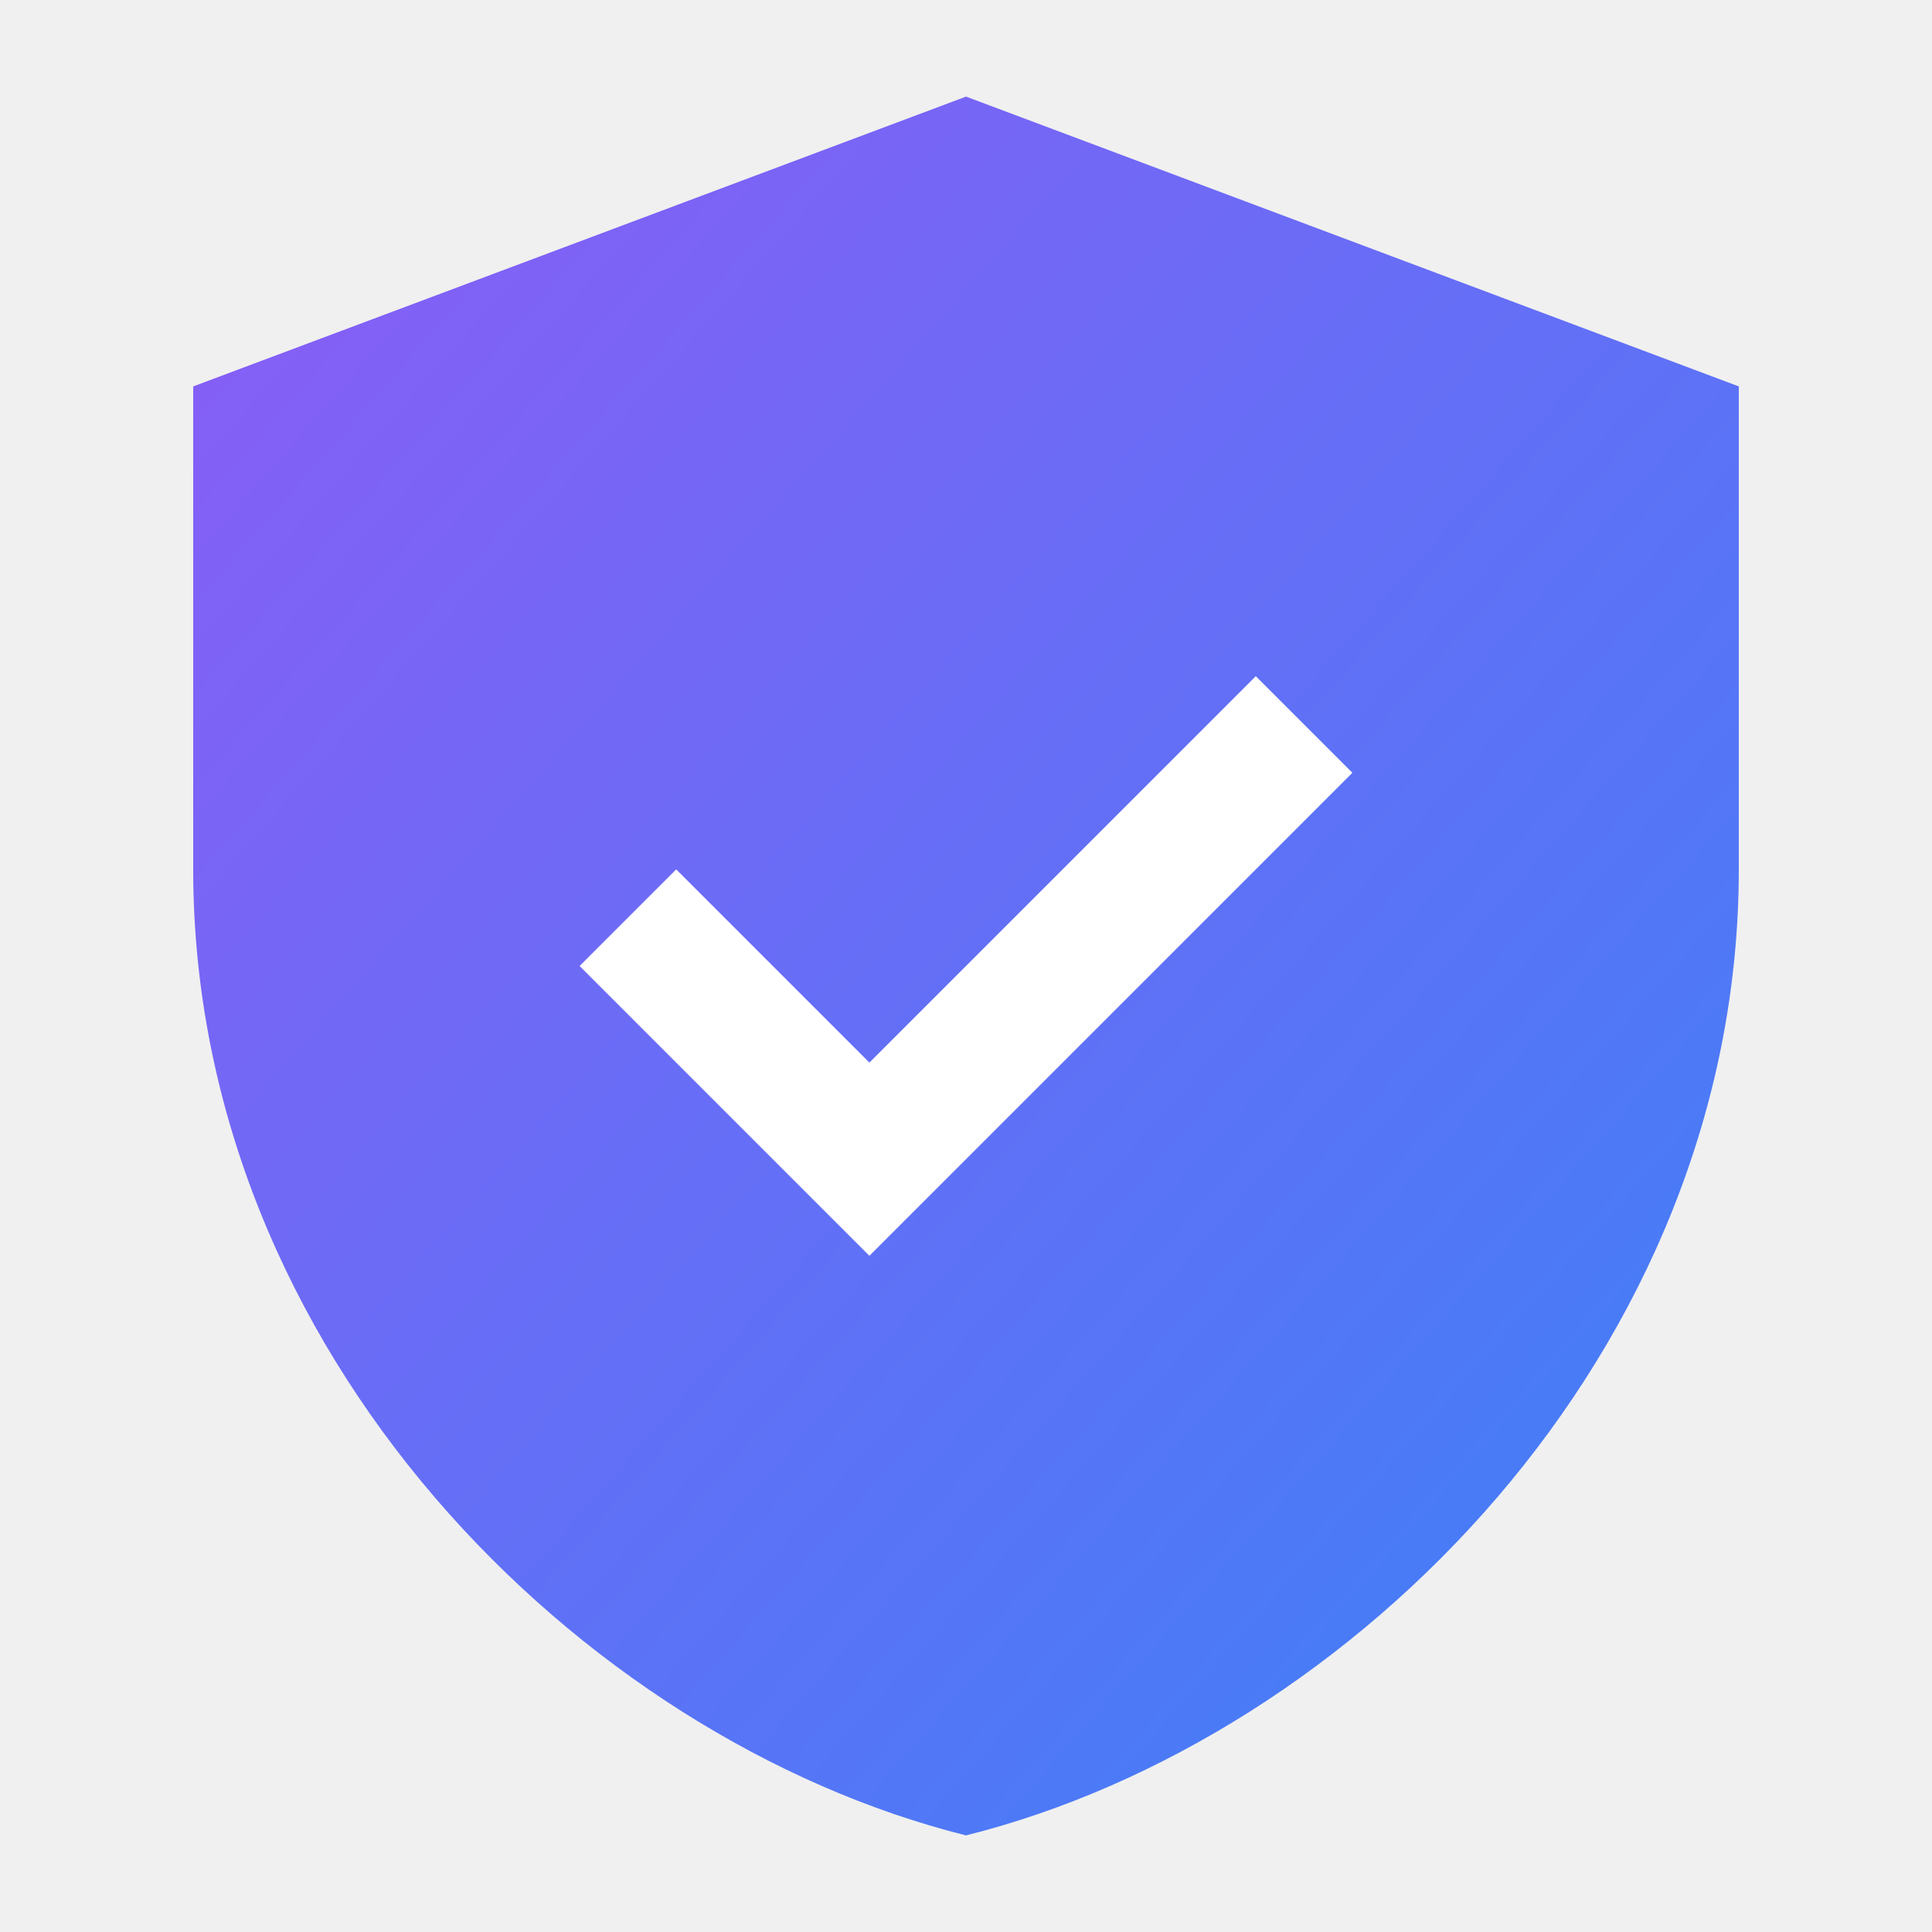
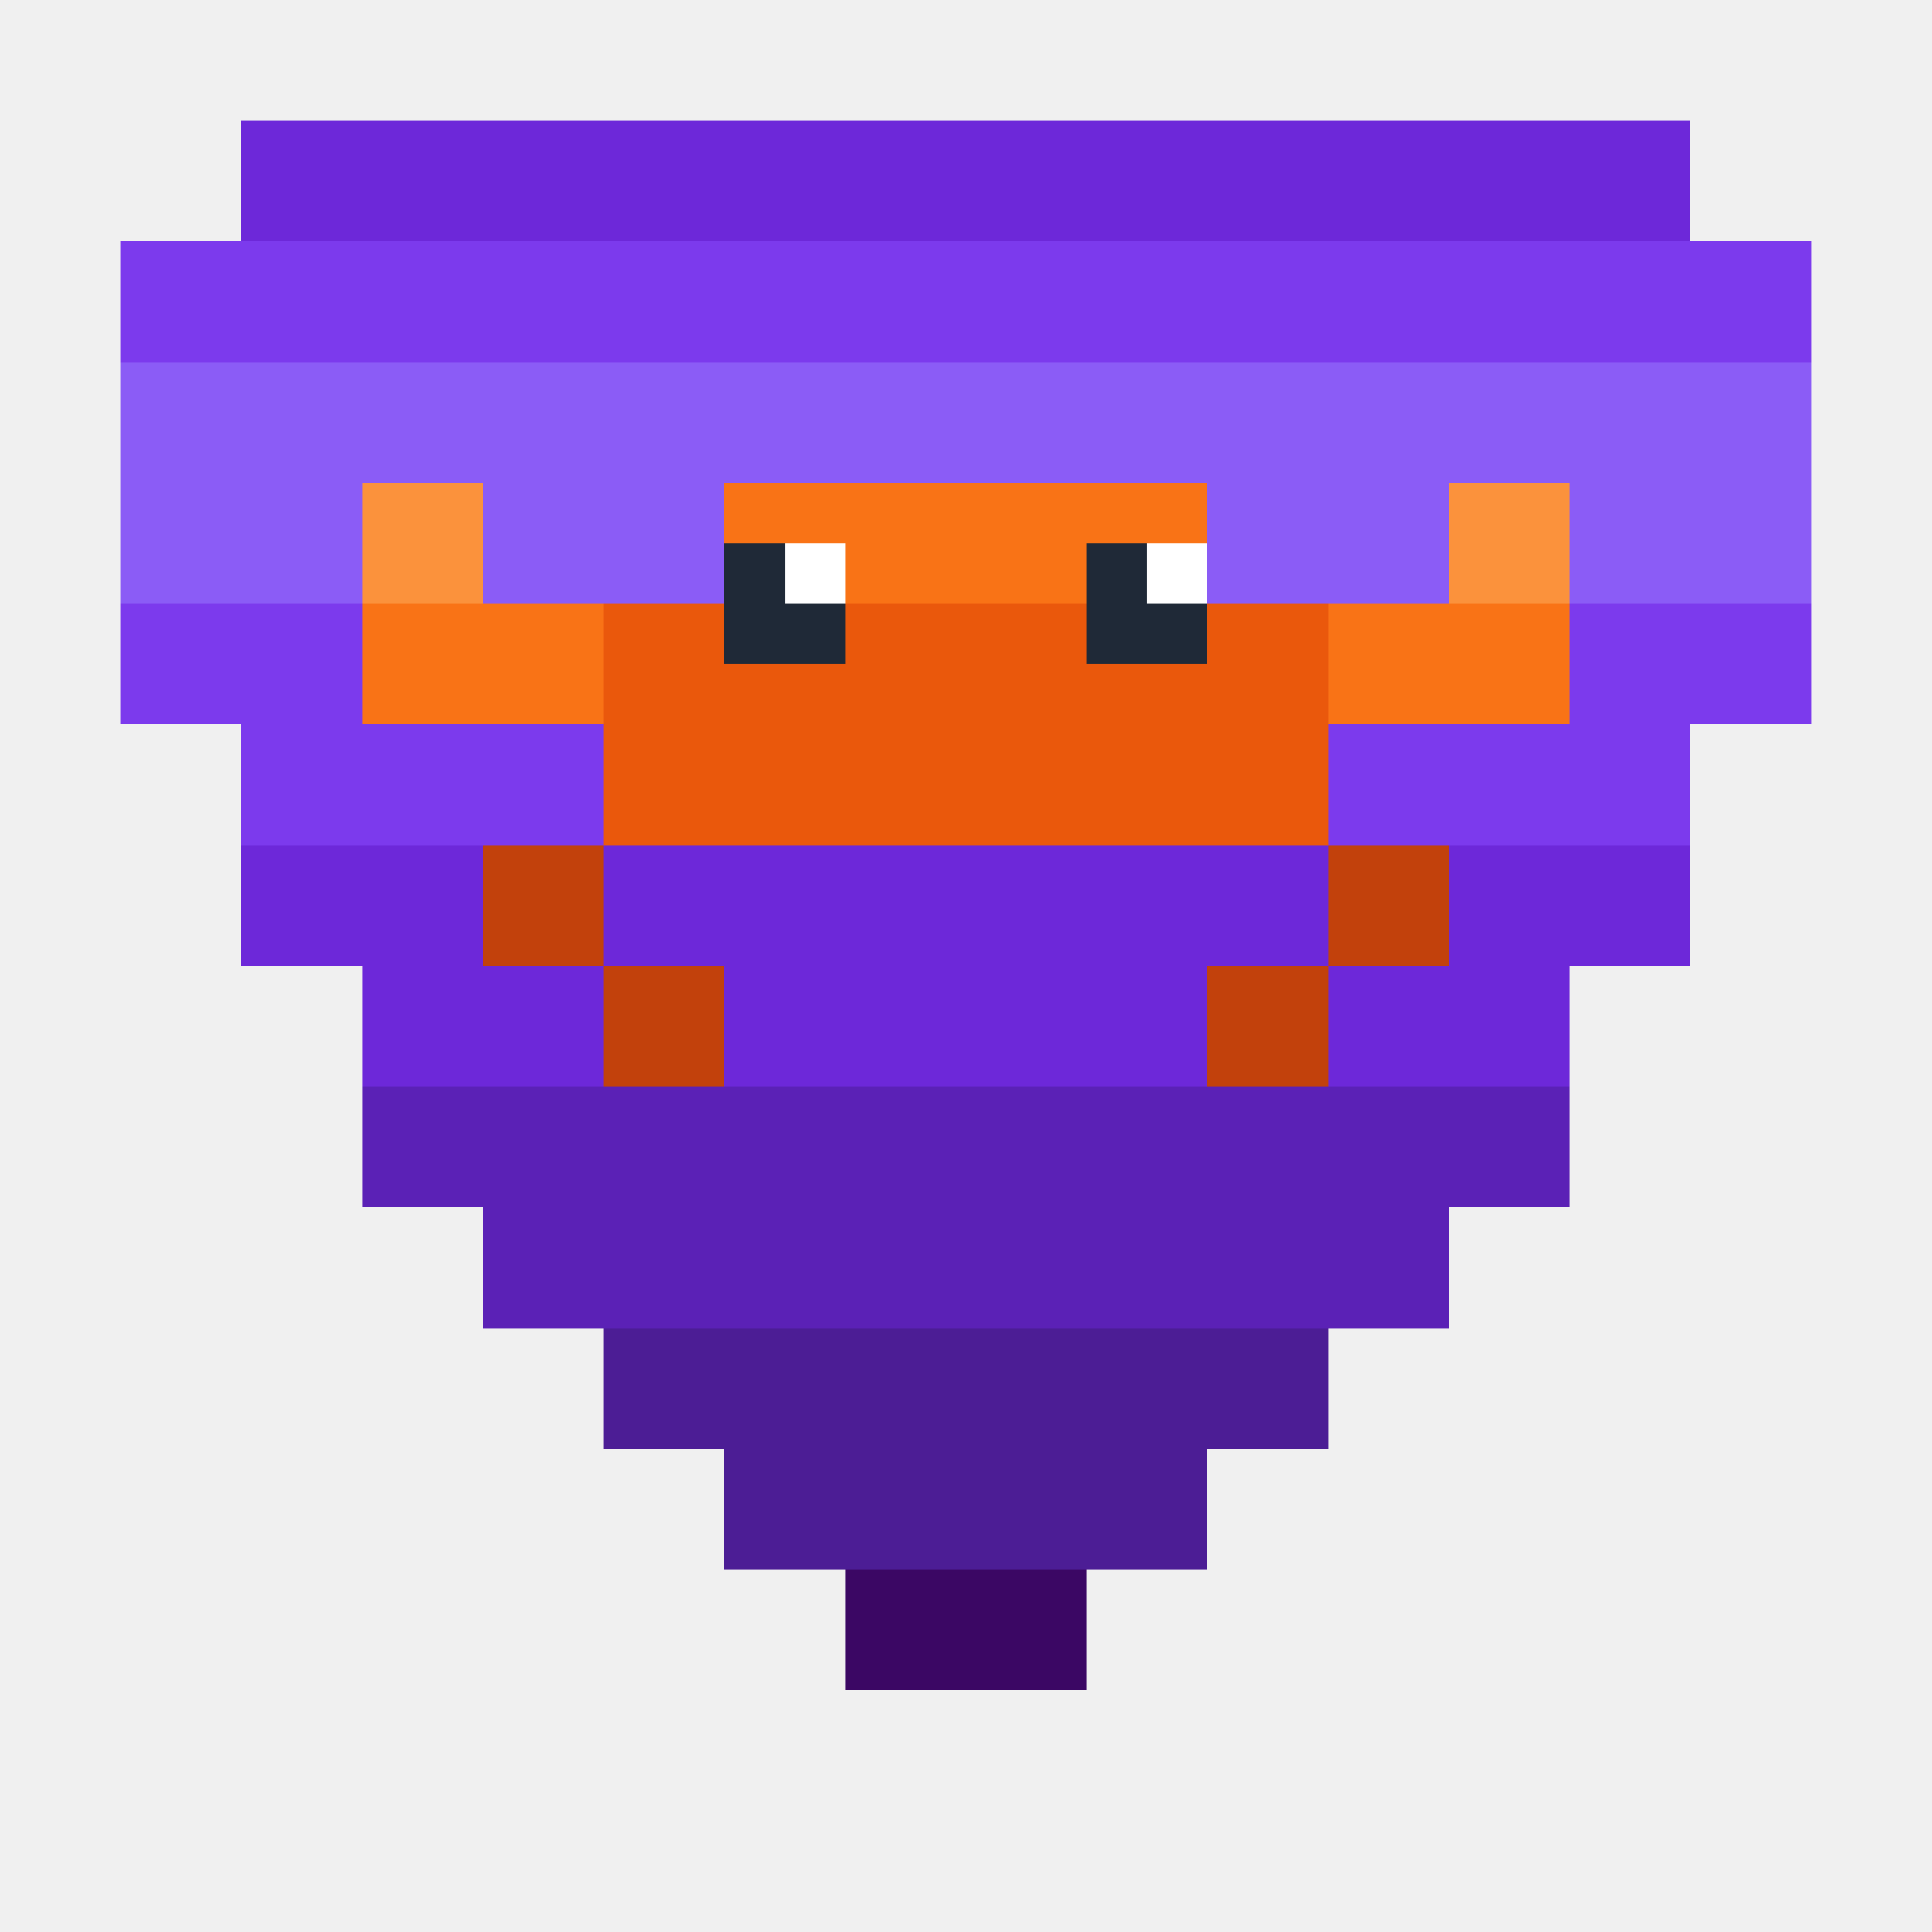
- <svg xmlns="http://www.w3.org/2000/svg" viewBox="0 0 100 100">
-   <defs>
-     <linearGradient id="grad" x1="0%" y1="0%" x2="100%" y2="100%">
-       <stop offset="0%" style="stop-color:#8b5cf6;stop-opacity:1" />
-       <stop offset="100%" style="stop-color:#3b82f6;stop-opacity:1" />
-     </linearGradient>
-   </defs>
-   <path fill="url(#grad)" d="M50 5 L90 20 L90 45 C90 70 70 90 50 95 C30 90 10 70 10 45 L10 20 Z" />
-   <path fill="white" d="M45 55 L35 45 L30 50 L45 65 L70 40 L65 35 Z" />
+ <svg xmlns="http://www.w3.org/2000/svg" viewBox="0 0 32 32" shape-rendering="crispEdges">
+   <rect x="4" y="2" width="24" height="2" fill="#6d28d9" />
+   <rect x="2" y="4" width="28" height="2" fill="#7c3aed" />
+   <rect x="2" y="6" width="28" height="2" fill="#8b5cf6" />
+   <rect x="2" y="8" width="28" height="2" fill="#8b5cf6" />
+   <rect x="2" y="10" width="28" height="2" fill="#7c3aed" />
+   <rect x="4" y="12" width="24" height="2" fill="#7c3aed" />
+   <rect x="4" y="14" width="24" height="2" fill="#6d28d9" />
+   <rect x="6" y="16" width="20" height="2" fill="#6d28d9" />
+   <rect x="6" y="18" width="20" height="2" fill="#5b21b6" />
+   <rect x="8" y="20" width="16" height="2" fill="#5b21b6" />
+   <rect x="10" y="22" width="12" height="2" fill="#4c1d95" />
+   <rect x="12" y="24" width="8" height="2" fill="#4c1d95" />
+   <rect x="14" y="26" width="4" height="2" fill="#3b0764" />
+   <rect x="12" y="8" width="8" height="4" fill="#f97316" />
+   <rect x="10" y="10" width="12" height="4" fill="#ea580c" />
+   <rect x="12" y="9" width="2" height="2" fill="#1f2937" />
+   <rect x="18" y="9" width="2" height="2" fill="#1f2937" />
+   <rect x="13" y="9" width="1" height="1" fill="#ffffff" />
+   <rect x="19" y="9" width="1" height="1" fill="#ffffff" />
+   <rect x="6" y="10" width="4" height="2" fill="#f97316" />
+   <rect x="22" y="10" width="4" height="2" fill="#f97316" />
+   <rect x="6" y="8" width="2" height="2" fill="#fb923c" />
+   <rect x="24" y="8" width="2" height="2" fill="#fb923c" />
+   <rect x="8" y="14" width="2" height="2" fill="#c2410c" />
+   <rect x="22" y="14" width="2" height="2" fill="#c2410c" />
+   <rect x="10" y="16" width="2" height="2" fill="#c2410c" />
+   <rect x="20" y="16" width="2" height="2" fill="#c2410c" />
</svg>
